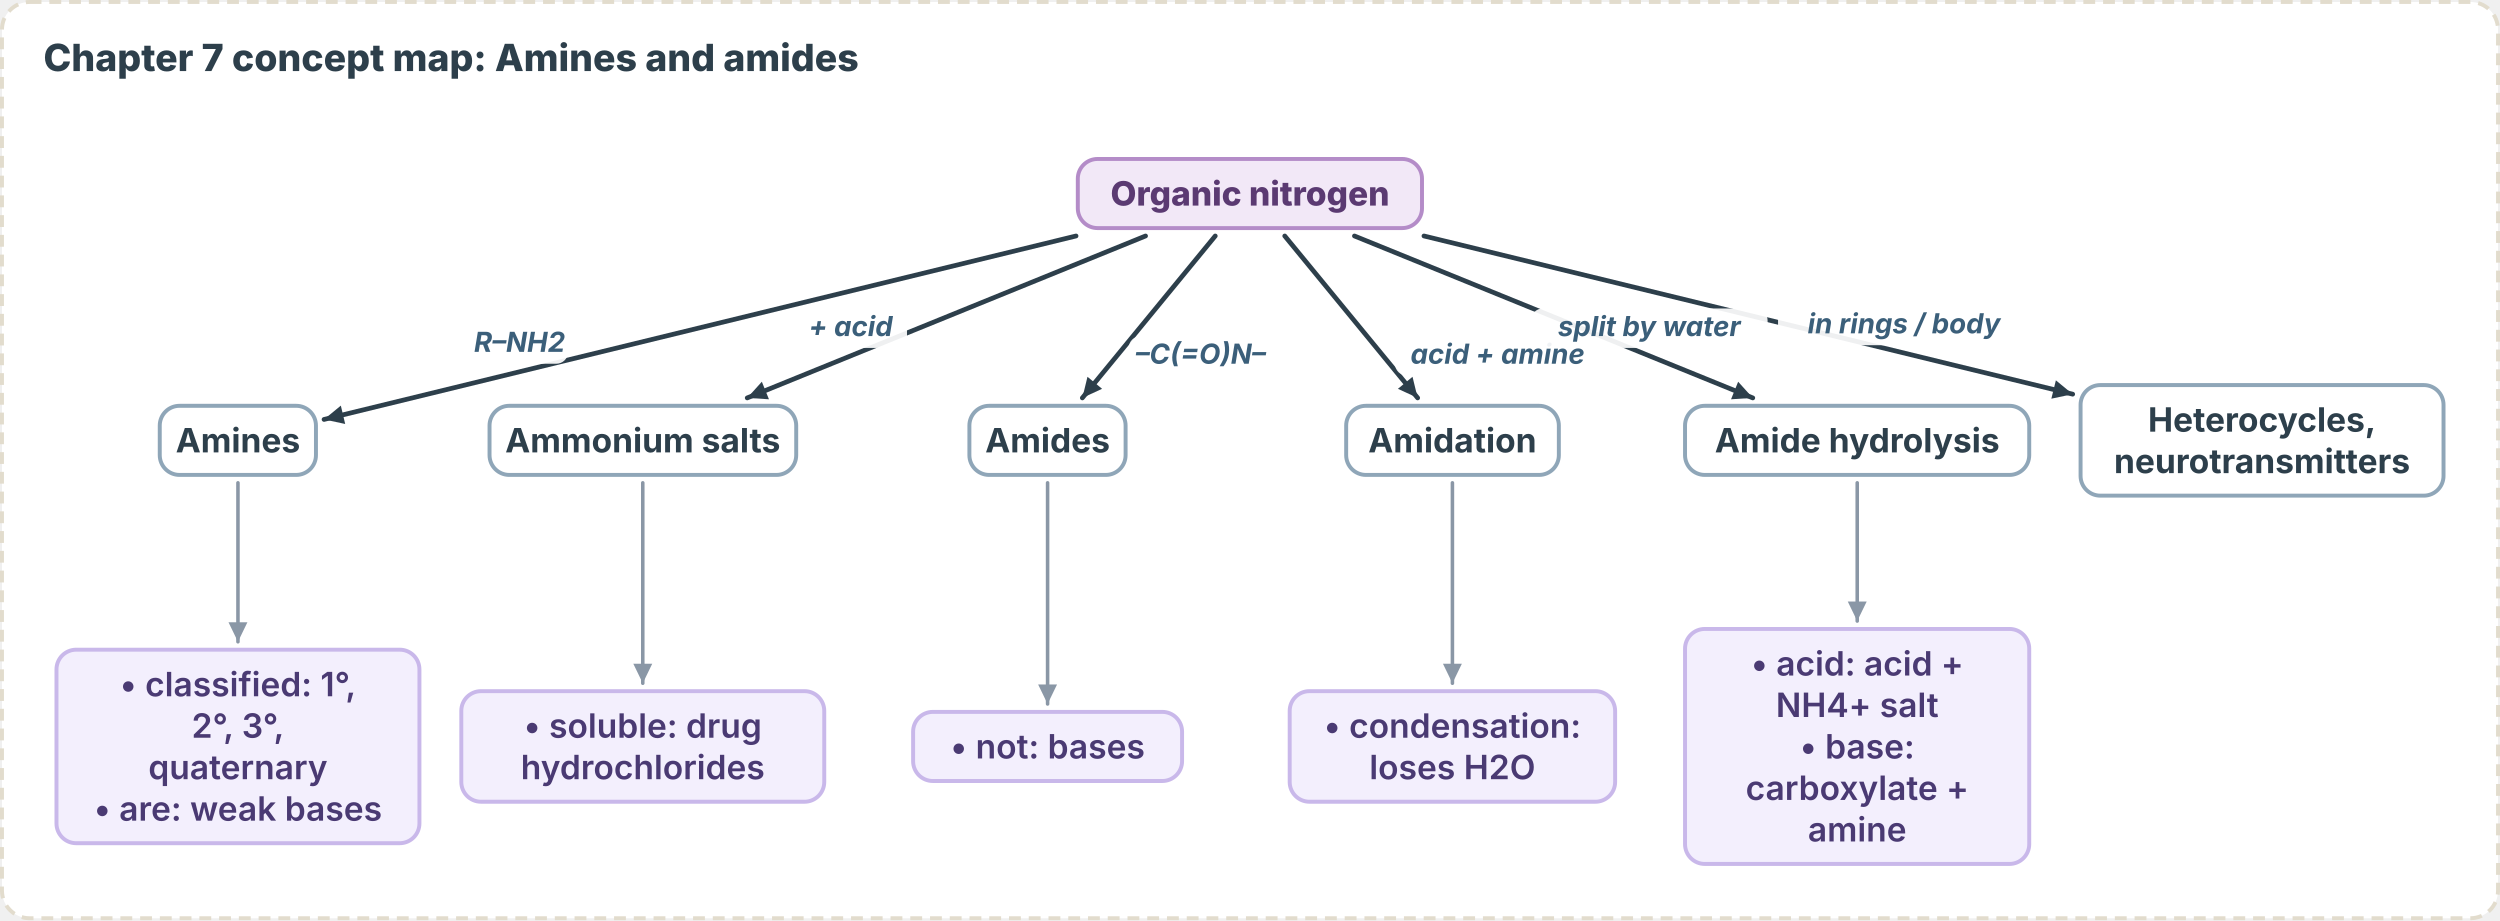
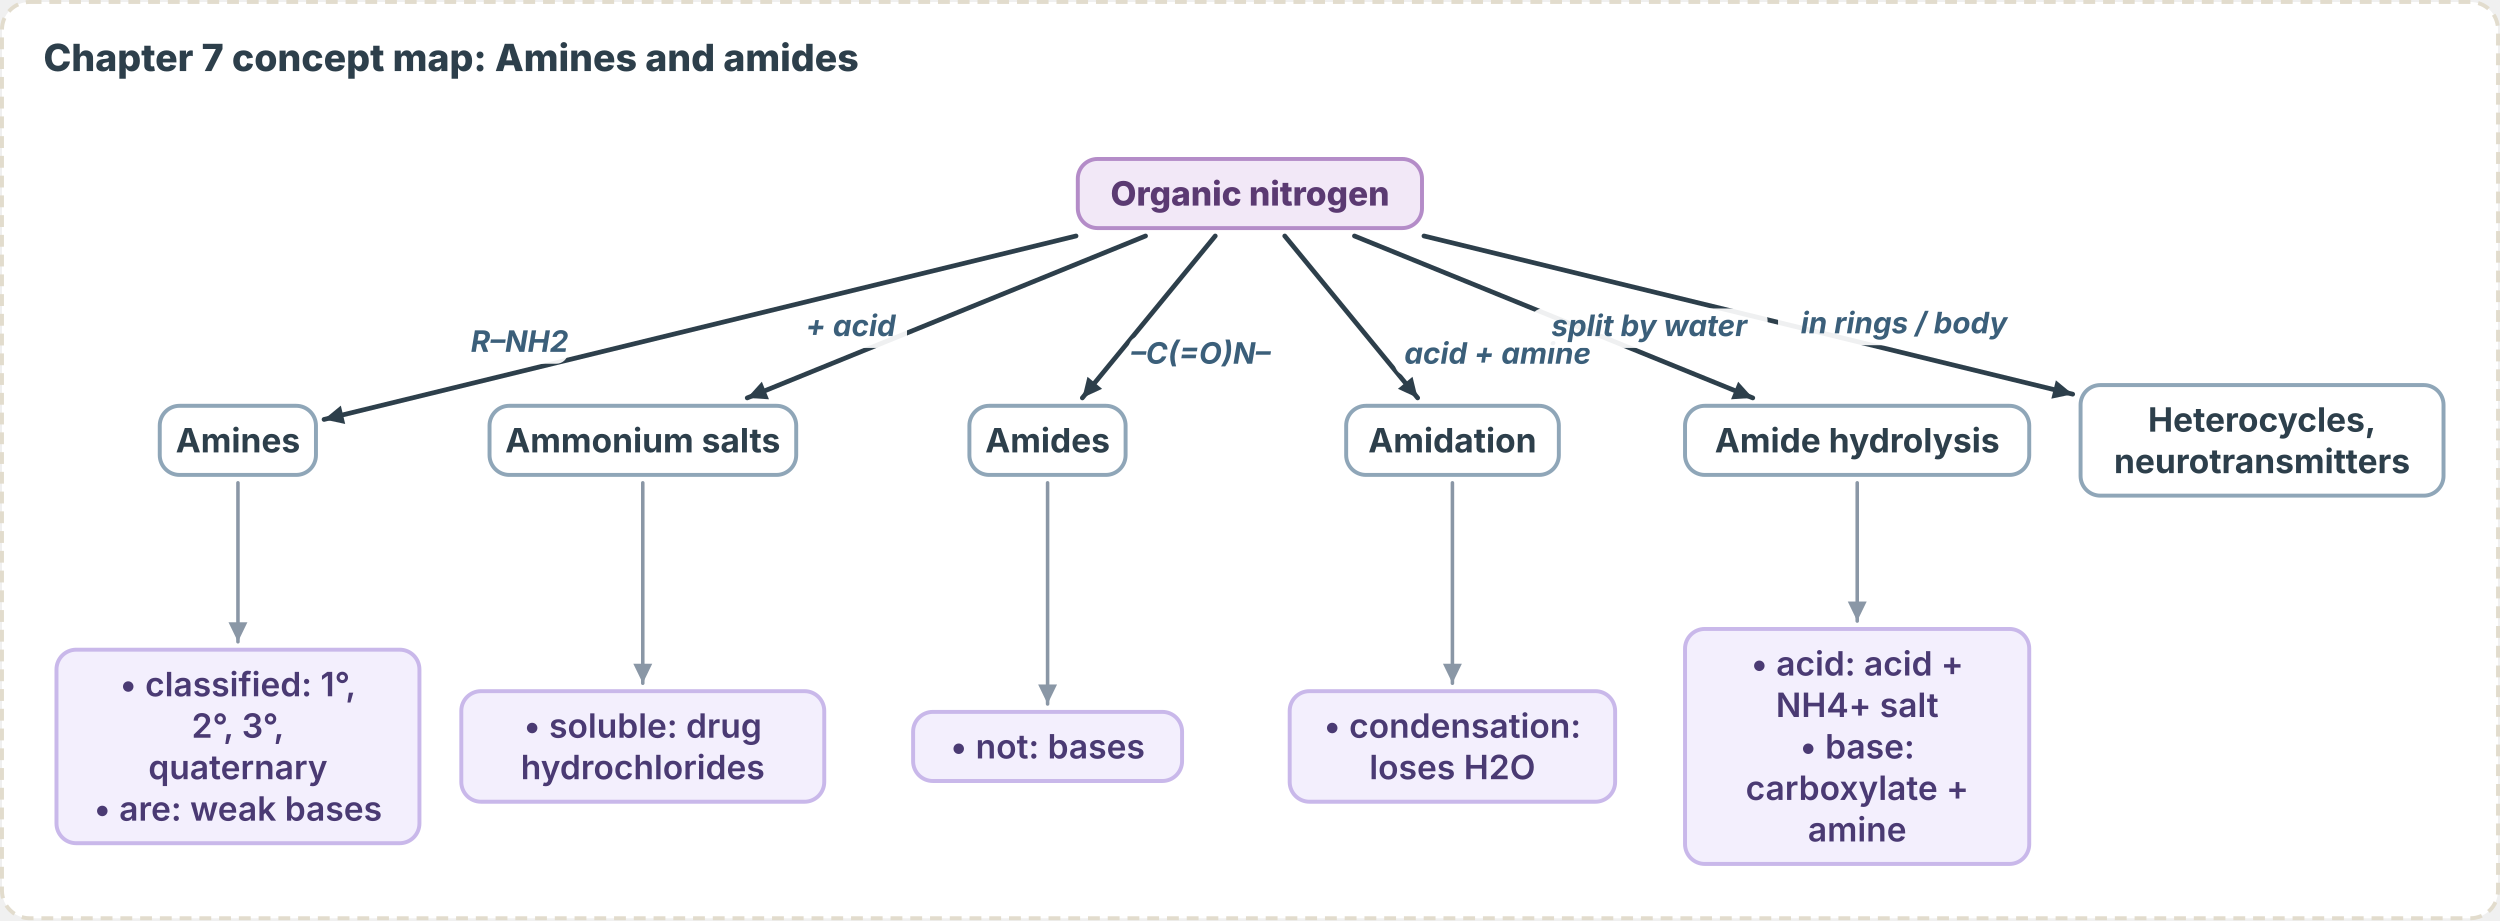
<svg xmlns="http://www.w3.org/2000/svg" viewBox="0 0 1266 466" width="1266" height="466" style="max-width:100%;height:auto;display:block;margin:0 auto" role="img" aria-label="Concept map for Chapter 7, Amines and amides. Organic nitrogen R–NH2 Amines (classified: 1°, 2°, 3°, quaternary; are: weak bases). Organic nitrogen + acid Ammonium salts (soluble: drug hydrochlorides). Organic nitrogen –C(=O)N– Amides (not: bases). Organic nitrogen acid + amine Amidation (condensation: loses H2O). Organic nitrogen split by water Amide hydrolysis (acid: acid + NH4+ salt; base: carboxylate + amine). Organic nitrogen in rings / body Heterocycles, neurotransmitters.">
  <rect x="1" y="1" width="1264" height="464" rx="14" fill="#ffffff" stroke="#e2dccd" stroke-width="2" stroke-dasharray="6 4" />
  <text x="22" y="36" font-size="19" font-weight="800" fill="#2d3f4b" font-family="Nunito,Inter,Helvetica,Arial,sans-serif">Chapter 7 concept map: Amines and amides</text>
  <path d="M544.9 119.5 L164.1 212.4" fill="none" stroke="#2d3f4b" stroke-width="2.4" stroke-linecap="round" stroke-linejoin="round" />
  <path d="M164.1 212.4 L172.6 205.4 L174.8 214.7 Z" fill="#2d3f4b" />
  <path d="M120.5 244.5 L120.5 325.0" fill="none" stroke="#8a97a6" stroke-width="1.8" stroke-linecap="round" stroke-linejoin="round" />
  <path d="M120.5 325.0 L115.7 315.1 L125.3 315.1 Z" fill="#8a97a6" />
  <path d="M580.1 119.5 L378.4 201.5" fill="none" stroke="#2d3f4b" stroke-width="2.4" stroke-linecap="round" stroke-linejoin="round" />
  <path d="M378.4 201.5 L385.8 193.3 L389.4 202.2 Z" fill="#2d3f4b" />
  <path d="M325.5 244.5 L325.5 346.0" fill="none" stroke="#8a97a6" stroke-width="1.8" stroke-linecap="round" stroke-linejoin="round" />
  <path d="M325.5 346.0 L320.7 336.1 L330.3 336.1 Z" fill="#8a97a6" />
  <path d="M615.4 119.5 L548.1 201.5" fill="none" stroke="#2d3f4b" stroke-width="2.4" stroke-linecap="round" stroke-linejoin="round" />
  <path d="M548.1 201.5 L550.7 190.8 L558.1 196.9 Z" fill="#2d3f4b" />
  <path d="M530.5 244.5 L530.5 356.5" fill="none" stroke="#8a97a6" stroke-width="1.8" stroke-linecap="round" stroke-linejoin="round" />
  <path d="M530.5 356.5 L525.7 346.6 L535.3 346.6 Z" fill="#8a97a6" />
  <path d="M650.6 119.5 L717.9 201.5" fill="none" stroke="#2d3f4b" stroke-width="2.4" stroke-linecap="round" stroke-linejoin="round" />
  <path d="M717.9 201.5 L707.9 196.9 L715.3 190.8 Z" fill="#2d3f4b" />
  <path d="M735.5 244.5 L735.5 346.0" fill="none" stroke="#8a97a6" stroke-width="1.8" stroke-linecap="round" stroke-linejoin="round" />
  <path d="M735.5 346.0 L730.7 336.1 L740.3 336.1 Z" fill="#8a97a6" />
  <path d="M685.9 119.5 L887.6 201.5" fill="none" stroke="#2d3f4b" stroke-width="2.4" stroke-linecap="round" stroke-linejoin="round" />
  <path d="M887.6 201.5 L876.6 202.2 L880.2 193.3 Z" fill="#2d3f4b" />
  <path d="M940.5 244.5 L940.5 314.5" fill="none" stroke="#8a97a6" stroke-width="1.8" stroke-linecap="round" stroke-linejoin="round" />
  <path d="M940.5 314.5 L935.7 304.6 L945.3 304.6 Z" fill="#8a97a6" />
  <path d="M721.1 119.5 L1049.6 199.6" fill="none" stroke="#2d3f4b" stroke-width="2.4" stroke-linecap="round" stroke-linejoin="round" />
  <path d="M1049.6 199.6 L1038.8 201.9 L1041.1 192.6 Z" fill="#2d3f4b" />
  <rect x="545.8" y="80.5" width="174.3" height="35.0" rx="10" fill="#f2e8f7" stroke="#b48cc8" stroke-width="2" />
  <text x="633.0" y="104.1" text-anchor="middle" font-size="17" font-weight="800" fill="#5b3a72" font-family="Nunito,Inter,Helvetica,Arial,sans-serif">Organic nitrogen</text>
  <rect x="80.9" y="205.5" width="79.1" height="35.0" rx="10" fill="#ffffff" stroke="#8fa6b8" stroke-width="2" />
  <text x="120.5" y="229.1" text-anchor="middle" font-size="17" font-weight="700" fill="#2d3f4b" font-family="Nunito,Inter,Helvetica,Arial,sans-serif">Amines</text>
  <rect x="28.6" y="329.0" width="183.8" height="98.0" rx="10" fill="#f3effd" stroke="#c9b8ea" stroke-width="2" />
  <text x="120.5" y="352.6" text-anchor="middle" font-size="17" font-weight="600" fill="#4a3a73" font-family="Nunito,Inter,Helvetica,Arial,sans-serif">• classified: 1°,</text>
  <text x="120.5" y="373.6" text-anchor="middle" font-size="17" font-weight="600" fill="#4a3a73" font-family="Nunito,Inter,Helvetica,Arial,sans-serif">   2°, 3°,</text>
  <text x="120.5" y="394.6" text-anchor="middle" font-size="17" font-weight="600" fill="#4a3a73" font-family="Nunito,Inter,Helvetica,Arial,sans-serif">   quaternary</text>
  <text x="120.5" y="415.6" text-anchor="middle" font-size="17" font-weight="600" fill="#4a3a73" font-family="Nunito,Inter,Helvetica,Arial,sans-serif">• are: weak bases</text>
  <rect x="247.9" y="205.5" width="155.3" height="35.0" rx="10" fill="#ffffff" stroke="#8fa6b8" stroke-width="2" />
  <text x="325.5" y="229.1" text-anchor="middle" font-size="17" font-weight="700" fill="#2d3f4b" font-family="Nunito,Inter,Helvetica,Arial,sans-serif">Ammonium salts</text>
  <rect x="233.6" y="350.0" width="183.8" height="56.0" rx="10" fill="#f3effd" stroke="#c9b8ea" stroke-width="2" />
  <text x="325.5" y="373.6" text-anchor="middle" font-size="17" font-weight="600" fill="#4a3a73" font-family="Nunito,Inter,Helvetica,Arial,sans-serif">• soluble: drug</text>
  <text x="325.5" y="394.6" text-anchor="middle" font-size="17" font-weight="600" fill="#4a3a73" font-family="Nunito,Inter,Helvetica,Arial,sans-serif">   hydrochlorides</text>
  <rect x="490.9" y="205.5" width="79.1" height="35.0" rx="10" fill="#ffffff" stroke="#8fa6b8" stroke-width="2" />
  <text x="530.5" y="229.1" text-anchor="middle" font-size="17" font-weight="700" fill="#2d3f4b" font-family="Nunito,Inter,Helvetica,Arial,sans-serif">Amides</text>
  <rect x="462.4" y="360.5" width="136.2" height="35.0" rx="10" fill="#f3effd" stroke="#c9b8ea" stroke-width="2" />
  <text x="530.5" y="384.1" text-anchor="middle" font-size="17" font-weight="600" fill="#4a3a73" font-family="Nunito,Inter,Helvetica,Arial,sans-serif">• not: bases</text>
  <rect x="681.7" y="205.5" width="107.7" height="35.0" rx="10" fill="#ffffff" stroke="#8fa6b8" stroke-width="2" />
  <text x="735.5" y="229.1" text-anchor="middle" font-size="17" font-weight="700" fill="#2d3f4b" font-family="Nunito,Inter,Helvetica,Arial,sans-serif">Amidation</text>
  <rect x="653.1" y="350.0" width="164.8" height="56.0" rx="10" fill="#f3effd" stroke="#c9b8ea" stroke-width="2" />
  <text x="735.5" y="373.6" text-anchor="middle" font-size="17" font-weight="600" fill="#4a3a73" font-family="Nunito,Inter,Helvetica,Arial,sans-serif">• condensation:</text>
  <text x="735.5" y="394.6" text-anchor="middle" font-size="17" font-weight="600" fill="#4a3a73" font-family="Nunito,Inter,Helvetica,Arial,sans-serif">   loses H2O</text>
  <rect x="853.3" y="205.5" width="174.3" height="35.0" rx="10" fill="#ffffff" stroke="#8fa6b8" stroke-width="2" />
  <text x="940.5" y="229.1" text-anchor="middle" font-size="17" font-weight="700" fill="#2d3f4b" font-family="Nunito,Inter,Helvetica,Arial,sans-serif">Amide hydrolysis</text>
  <rect x="853.3" y="318.5" width="174.3" height="119.0" rx="10" fill="#f3effd" stroke="#c9b8ea" stroke-width="2" />
  <text x="940.5" y="342.1" text-anchor="middle" font-size="17" font-weight="600" fill="#4a3a73" font-family="Nunito,Inter,Helvetica,Arial,sans-serif">• acid: acid +</text>
  <text x="940.5" y="363.1" text-anchor="middle" font-size="17" font-weight="600" fill="#4a3a73" font-family="Nunito,Inter,Helvetica,Arial,sans-serif">   NH4+ salt</text>
  <text x="940.5" y="384.1" text-anchor="middle" font-size="17" font-weight="600" fill="#4a3a73" font-family="Nunito,Inter,Helvetica,Arial,sans-serif">• base:</text>
  <text x="940.5" y="405.1" text-anchor="middle" font-size="17" font-weight="600" fill="#4a3a73" font-family="Nunito,Inter,Helvetica,Arial,sans-serif">   carboxylate +</text>
  <text x="940.5" y="426.1" text-anchor="middle" font-size="17" font-weight="600" fill="#4a3a73" font-family="Nunito,Inter,Helvetica,Arial,sans-serif">   amine</text>
  <rect x="1053.6" y="195.0" width="183.8" height="56.0" rx="10" fill="#ffffff" stroke="#8fa6b8" stroke-width="2" />
  <text x="1145.5" y="218.6" text-anchor="middle" font-size="17" font-weight="700" fill="#2d3f4b" font-family="Nunito,Inter,Helvetica,Arial,sans-serif">Heterocycles,</text>
  <text x="1145.5" y="239.6" text-anchor="middle" font-size="17" font-weight="700" fill="#2d3f4b" font-family="Nunito,Inter,Helvetica,Arial,sans-serif">neurotransmitters</text>
  <rect x="238.5" y="164.2" width="49.2" height="20.0" rx="6" fill="#ffffff" fill-opacity="0.92" />
-   <text x="263.1" y="178.2" text-anchor="middle" font-size="14" font-weight="700" font-style="italic" fill="#3b5f7a" font-family="Nunito,Inter,Helvetica,Arial,sans-serif">R–NH2</text>
+   <text x="263.1" y="178.2" text-anchor="middle" font-size="15" font-weight="700" font-style="italic" fill="#3b5f7a" font-family="Nunito,Inter,Helvetica,Arial,sans-serif">R–NH2</text>
  <rect x="402.3" y="156.2" width="57.0" height="20.0" rx="6" fill="#ffffff" fill-opacity="0.92" />
-   <text x="430.8" y="170.2" text-anchor="middle" font-size="14" font-weight="700" font-style="italic" fill="#3b5f7a" font-family="Nunito,Inter,Helvetica,Arial,sans-serif">+ acid</text>
+   <text x="430.8" y="170.2" text-anchor="middle" font-size="15" font-weight="700" font-style="italic" fill="#3b5f7a" font-family="Nunito,Inter,Helvetica,Arial,sans-serif">+ acid</text>
  <rect x="571.6" y="170.2" width="72.7" height="20.0" rx="6" fill="#ffffff" fill-opacity="0.92" />
-   <text x="608.0" y="184.2" text-anchor="middle" font-size="14" font-weight="700" font-style="italic" fill="#3b5f7a" font-family="Nunito,Inter,Helvetica,Arial,sans-serif">–C(=O)N–</text>
+   <text x="608.0" y="184.2" text-anchor="middle" font-size="15" font-weight="700" font-style="italic" fill="#3b5f7a" font-family="Nunito,Inter,Helvetica,Arial,sans-serif">–C(=O)N–</text>
  <rect x="706.4" y="170.2" width="104.1" height="20.0" rx="6" fill="#ffffff" fill-opacity="0.92" />
-   <text x="758.4" y="184.2" text-anchor="middle" font-size="14" font-weight="700" font-style="italic" fill="#3b5f7a" font-family="Nunito,Inter,Helvetica,Arial,sans-serif">acid + amine</text>
+   <text x="758.4" y="184.2" text-anchor="middle" font-size="15" font-weight="700" font-style="italic" fill="#3b5f7a" font-family="Nunito,Inter,Helvetica,Arial,sans-serif">acid + amine</text>
  <rect x="775.3" y="156.2" width="119.8" height="20.0" rx="6" fill="#ffffff" fill-opacity="0.92" />
-   <text x="835.2" y="170.2" text-anchor="middle" font-size="14" font-weight="700" font-style="italic" fill="#3b5f7a" font-family="Nunito,Inter,Helvetica,Arial,sans-serif">split by water</text>
+   <text x="835.2" y="170.2" text-anchor="middle" font-size="15" font-weight="700" font-style="italic" fill="#3b5f7a" font-family="Nunito,Inter,Helvetica,Arial,sans-serif">split by water</text>
  <rect x="900.4" y="154.8" width="127.6" height="20.0" rx="6" fill="#ffffff" fill-opacity="0.92" />
-   <text x="964.2" y="168.8" text-anchor="middle" font-size="14" font-weight="700" font-style="italic" fill="#3b5f7a" font-family="Nunito,Inter,Helvetica,Arial,sans-serif">in rings / body</text>
+   <text x="964.2" y="168.8" text-anchor="middle" font-size="15" font-weight="700" font-style="italic" fill="#3b5f7a" font-family="Nunito,Inter,Helvetica,Arial,sans-serif">in rings / body</text>
</svg>
